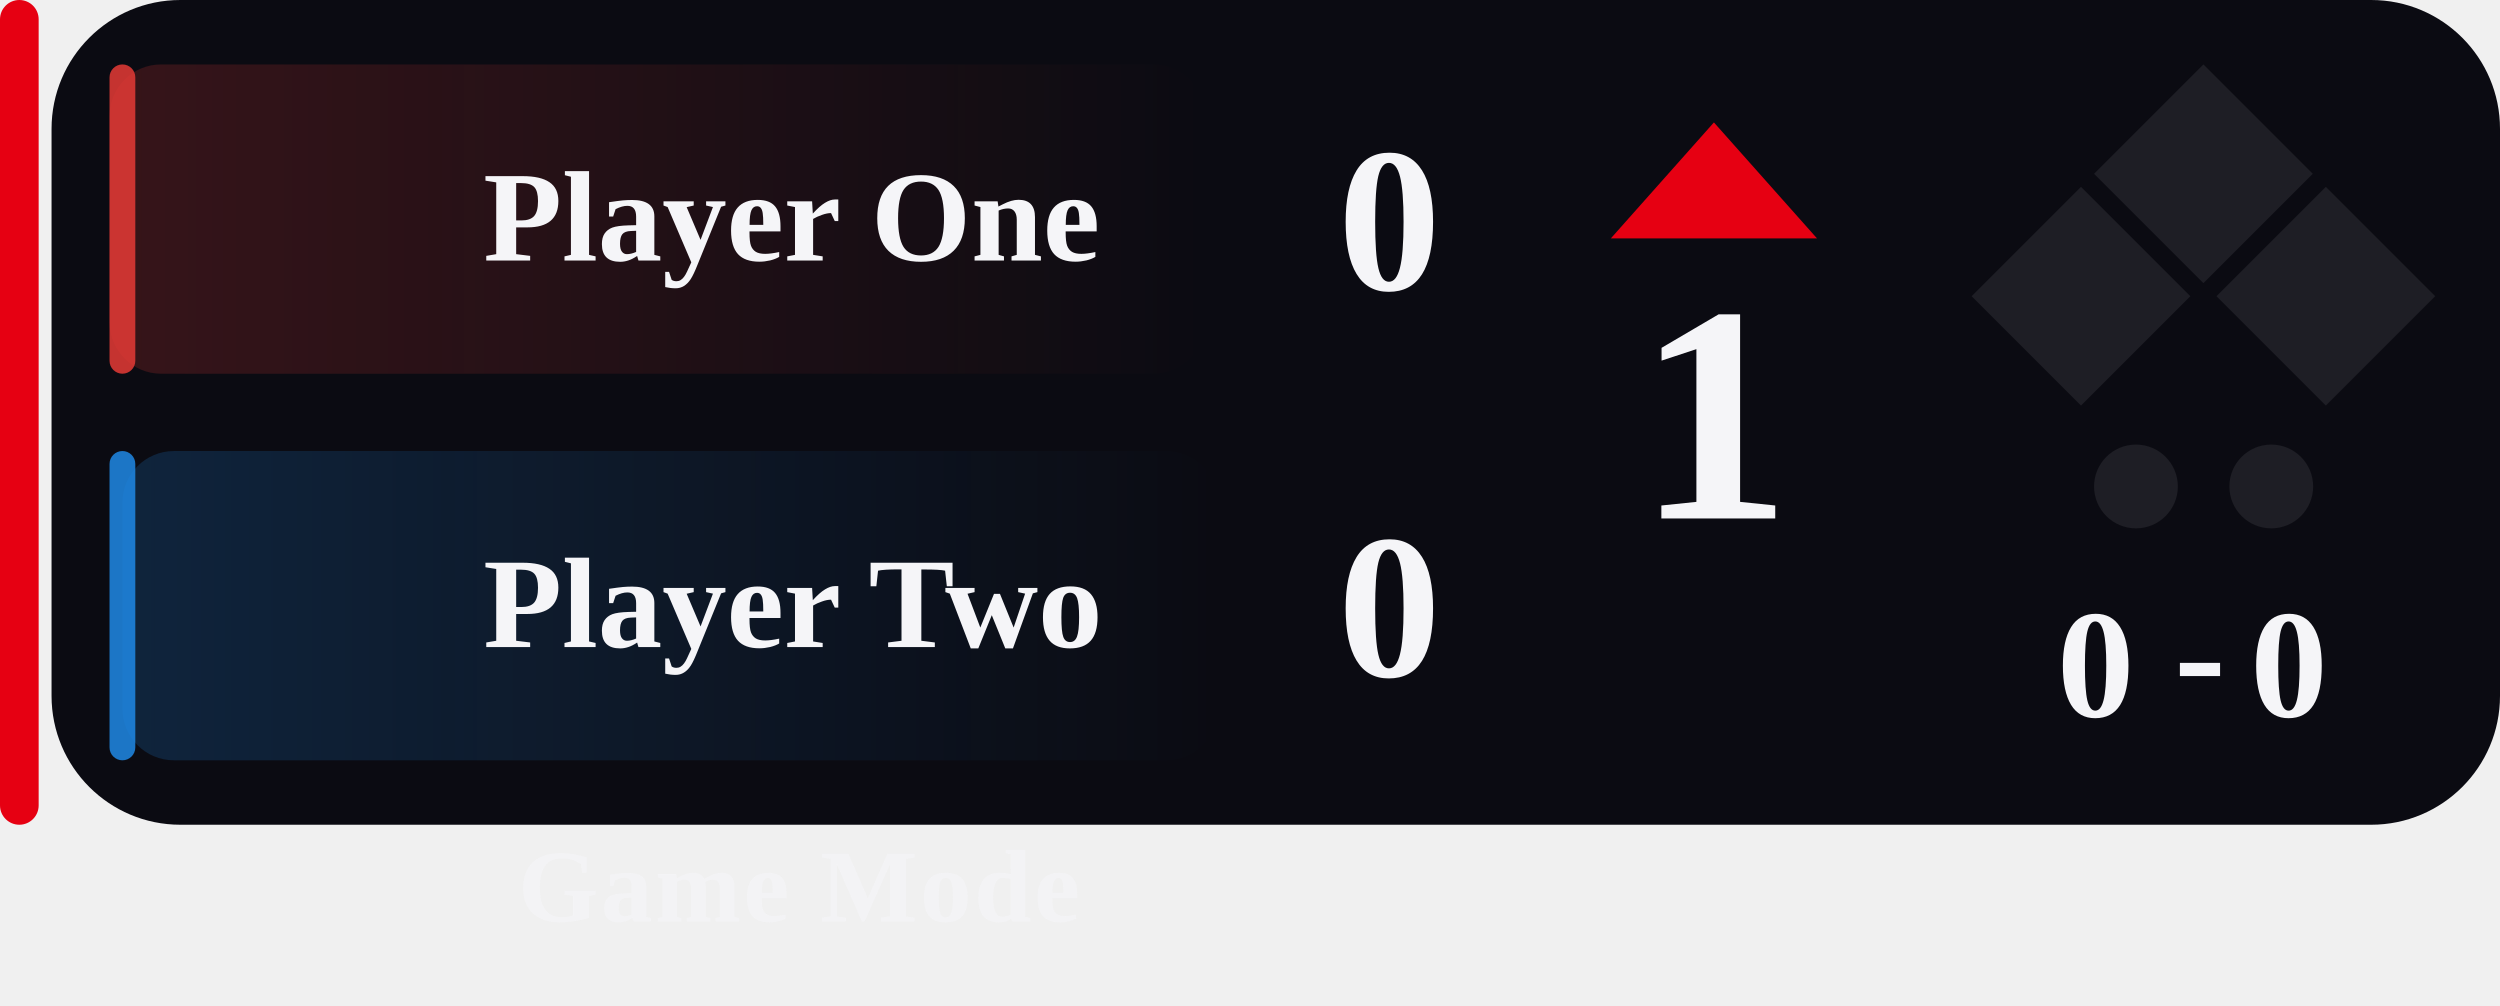
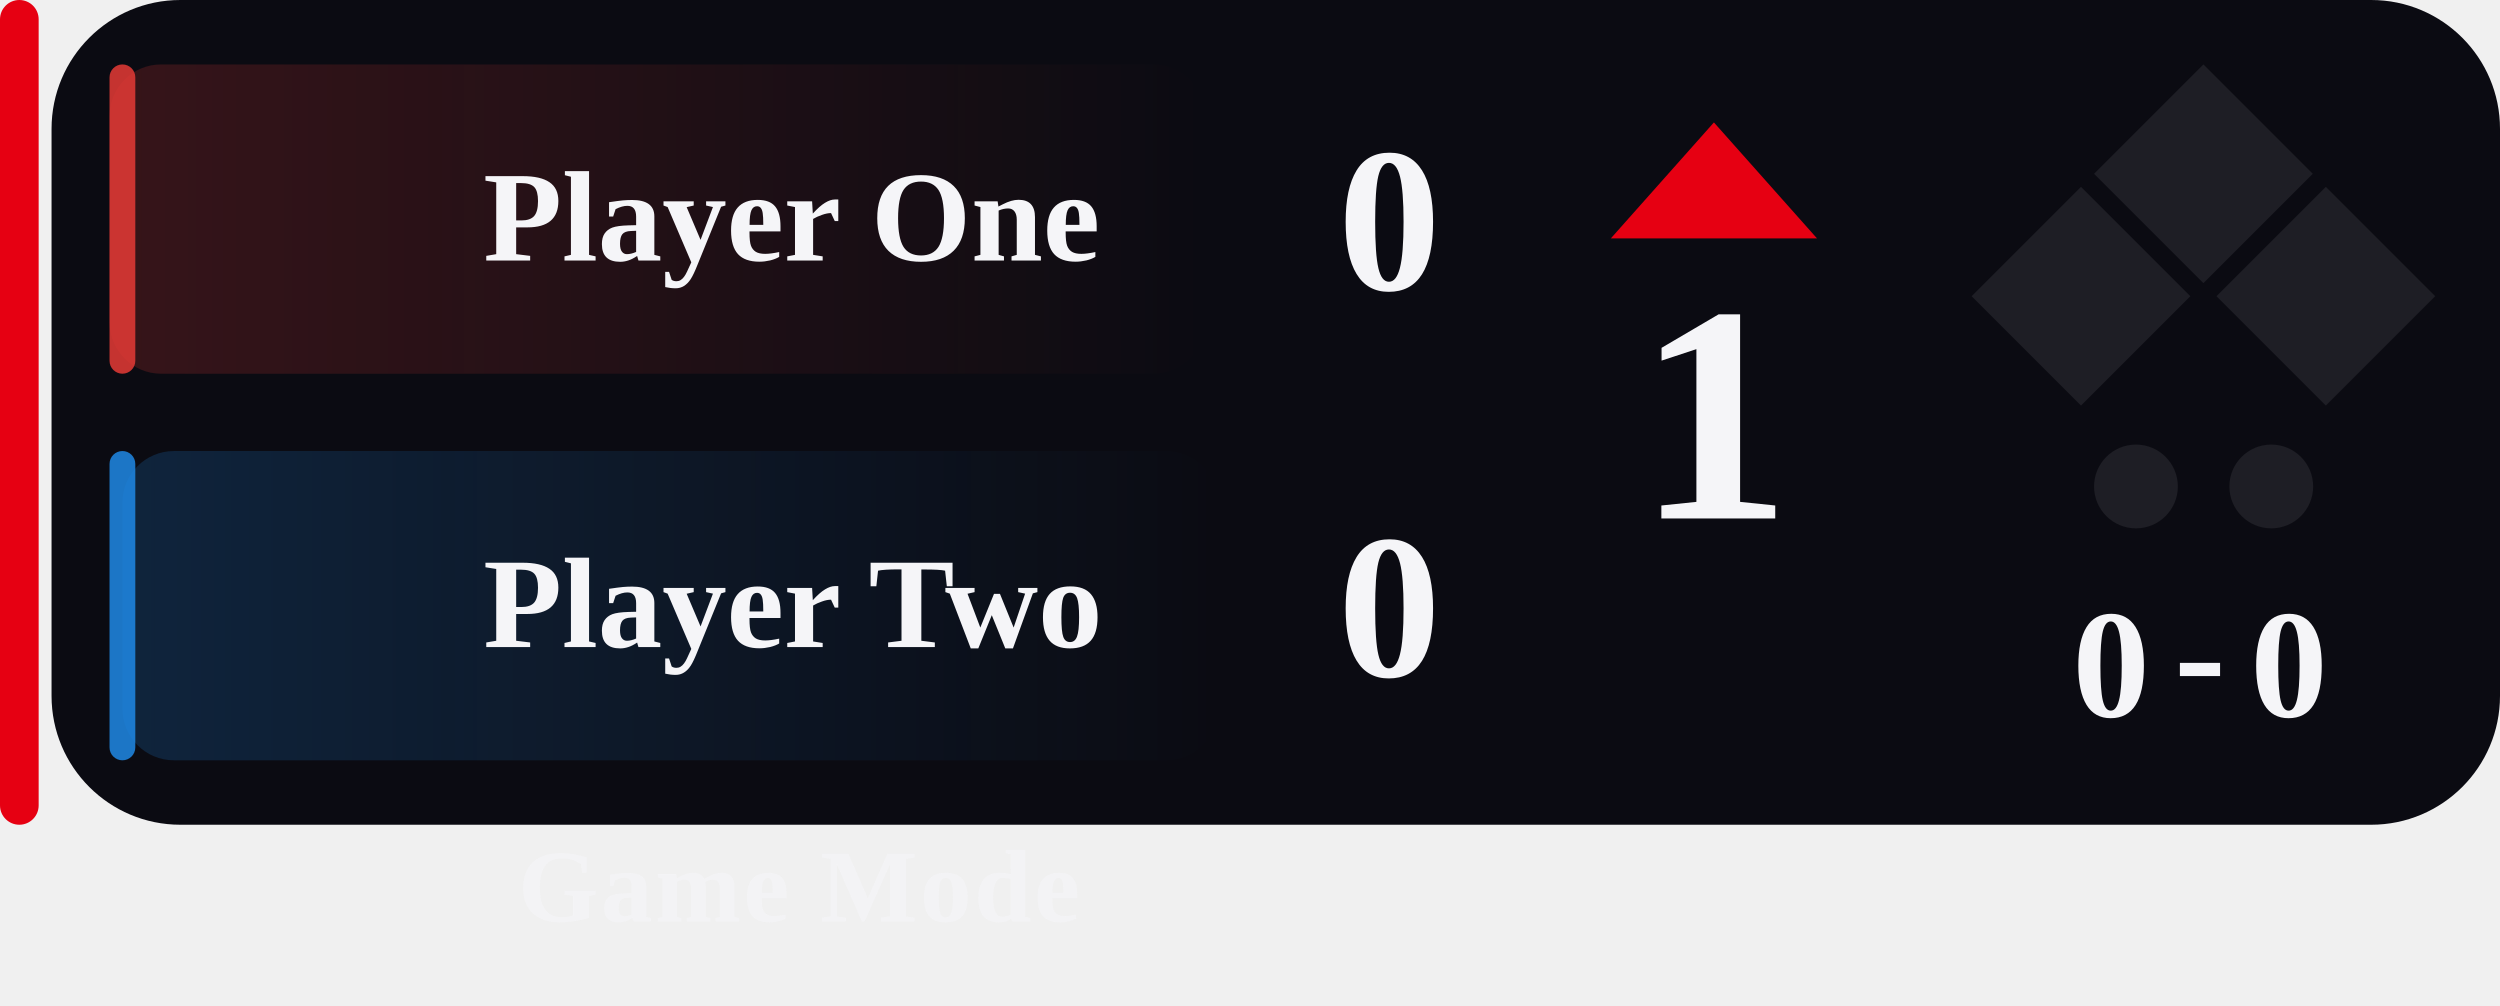
<svg xmlns="http://www.w3.org/2000/svg" viewBox="0 0 388 156" preserveAspectRatio="xMidYMid meet" data-layout="absolute">
  <defs>
    <linearGradient id="sbs-w1" x1="17" y1="10" x2="187" y2="10" gradientUnits="userSpaceOnUse">
      <stop style="stop-color:var(--side1,#e53935)" stop-opacity="0.2" />
      <stop offset="1" style="stop-color:var(--side1,#e53935)" stop-opacity="0" />
    </linearGradient>
    <linearGradient id="sbs-w2" x1="19" y1="118" x2="189" y2="118" gradientUnits="userSpaceOnUse">
      <stop style="stop-color:var(--side2,#1e88e5)" stop-opacity="0.2" />
      <stop offset="1" style="stop-color:var(--side2,#1e88e5)" stop-opacity="0" />
    </linearGradient>
  </defs>
  <rect data-slot="card-bg" x="8" width="380" height="128" rx="20" data-compact-w="232" data-compact-h="128" fill="#0B0B12" />
  <rect data-slot="card-rail" width="6" height="128" rx="3" style="fill:var(--accent,#e60012)" />
  <g data-slot="row-top">
    <path d="M179 10H25C20.582 10 17 13.582 17 18V50C17 54.418 20.582 58 25 58H179C183.418 58 187 54.418 187 50V18C187 13.582 183.418 10 179 10Z" fill="url(#sbs-w1)" />
    <path opacity="0.85" d="M21 12C21 10.895 20.105 10 19 10C17.895 10 17 10.895 17 12V56C17 57.105 17.895 58 19 58C20.105 58 21 57.105 21 56V12Z" style="fill:var(--side1,#e53935)" />
    <image data-slot="s1-logo" x="29" y="15" width="38" height="38" preserveAspectRatio="xMidYMid meet" opacity="0" />
    <text data-slot="s1-name" data-maxw="108" x="75" y="40.43" fill="#F5F5F8" font-family="var(--font-display, 'Rajdhani', 'Arial Narrow', sans-serif)" font-size="20" font-weight="700">Player One</text>
    <text data-slot="s1-score" data-maxw="44" x="223.63" y="44.98" text-anchor="end" fill="#F5F5F8" font-family="var(--font-mono, 'Chivo Mono', ui-monospace, 'SF Mono', monospace)" font-variant-numeric="tabular-nums" font-size="32" font-weight="700">0</text>
  </g>
  <g data-slot="row-bottom">
    <path d="M181 118L27 118C22.582 118 19 114.418 19 110L19 78C19 73.582 22.582 70 27 70L181 70C185.418 70 189 73.582 189 78V110C189 114.418 185.418 118 181 118Z" fill="url(#sbs-w2)" />
    <path opacity="0.85" d="M21 72C21 70.895 20.105 70 19 70C17.895 70 17 70.895 17 72V116C17 117.105 17.895 118 19 118C20.105 118 21 117.105 21 116V72Z" style="fill:var(--side2,#1e88e5)" />
    <image data-slot="s2-logo" x="29" y="75" width="38" height="38" preserveAspectRatio="xMidYMid meet" opacity="0" />
    <text data-slot="s2-name" data-maxw="108" x="75" y="100.43" fill="#F5F5F8" font-family="var(--font-display, 'Rajdhani', 'Arial Narrow', sans-serif)" font-size="20" font-weight="700">Player Two</text>
    <text data-slot="s2-score" data-maxw="44" x="223.63" y="104.98" text-anchor="end" fill="#F5F5F8" font-family="var(--font-mono, 'Chivo Mono', ui-monospace, 'SF Mono', monospace)" font-variant-numeric="tabular-nums" font-size="32" font-weight="700">0</text>
  </g>
  <g data-slot="row-mode" data-cardh="156">
    <text data-slot="meta-game-mode" data-center="card" data-maxw="192" x="124" y="143" text-anchor="middle" fill="#F5F5F8" fill-opacity="0.62" font-family="var(--font-body, 'Inter', system-ui, -apple-system, sans-serif)" font-size="16" font-weight="600" letter-spacing="0.4">Game Mode</text>
  </g>
  <g data-slot="row-inning" data-anim="expand-right" data-cardw="300">
    <text data-slot="inn-num" data-maxw="60" x="266" y="80.47" text-anchor="middle" fill="#F5F5F8" font-family="var(--font-mono, 'Chivo Mono', ui-monospace, 'SF Mono', monospace)" font-variant-numeric="tabular-nums" font-size="48" font-weight="700">1</text>
    <g data-slot="inn-arrow-up">
      <path d="M250 37H282L266 19L250 37Z" style="fill:var(--accent,#e60012)" />
    </g>
    <g data-slot="inn-arrow-down" opacity="0">
      <path d="M250 91H282L266 109L250 91Z" style="fill:var(--accent,#e60012)" />
    </g>
    <g data-slot="final-badge" opacity="0">
-       <path d="M287.31 51H243.69C240.547 51 238 53.686 238 57V71C238 74.314 240.547 77 243.69 77H287.31C290.453 77 293 74.314 293 71V57C293 53.686 290.453 51 287.31 51Z" style="fill:var(--accent,#e60012)" />
+       <path d="M287.31 51H243.69C240.547 51 238 53.686 238 57V71C238 74.314 240.547 77 243.69 77H287.31C290.453 77 293 74.314 293 71V57C293 53.686 290.453 51 287.31 51Z" style="fill:var(--final-badge-color, var(--accent,#e60012))" />
      <text x="265.5" y="69.59" text-anchor="middle" fill="#FFFFFF" font-family="var(--font-display, 'Rajdhani', 'Arial Narrow', sans-serif)" font-size="14" font-weight="700" letter-spacing="0.5">FINAL</text>
    </g>
  </g>
  <g data-slot="row-live" data-anim="expand-right" data-cardw="380">
-     <text data-slot="balls" x="319.238" y="111.23" fill="#F5F5F8" font-family="var(--font-mono, 'Chivo Mono', ui-monospace, 'SF Mono', monospace)" font-variant-numeric="tabular-nums" font-size="24" font-weight="700">0</text>
+     <text data-slot="balls" x="333.638" y="111.23" text-anchor="end" fill="#F5F5F8" font-family="var(--font-mono, 'Chivo Mono', ui-monospace, 'SF Mono', monospace)" font-variant-numeric="tabular-nums" font-size="24" font-weight="700">0</text>
    <text x="341.44" y="109.55" text-anchor="middle" fill="#F5F5F8" font-family="var(--font-mono, 'Chivo Mono', ui-monospace, 'SF Mono', monospace)" font-variant-numeric="tabular-nums" font-size="24" font-weight="700">-</text>
    <text data-slot="strikes" x="349.238" y="111.23" fill="#F5F5F8" font-family="var(--font-mono, 'Chivo Mono', ui-monospace, 'SF Mono', monospace)" font-variant-numeric="tabular-nums" font-size="24" font-weight="700">0</text>
    <path data-slot="out-0" d="M331.5 82C335.09 82 338 79.09 338 75.5C338 71.91 335.09 69 331.5 69C327.91 69 325 71.91 325 75.5C325 79.09 327.91 82 331.5 82Z" style="fill:rgba(255,255,255,0.08)" />
    <path data-slot="out-1" d="M352.5 82C356.09 82 359 79.09 359 75.5C359 71.91 356.09 69 352.5 69C348.91 69 346 71.91 346 75.5C346 79.09 348.91 82 352.5 82Z" style="fill:rgba(255,255,255,0.08)" />
    <rect data-slot="base-3" x="306" y="45.971" width="24" height="24" transform="rotate(-45 306 45.9706)" style="fill:rgba(255,255,255,0.08)" />
    <rect data-slot="base-2" x="325" y="26.971" width="24" height="24" transform="rotate(-45 325 26.9706)" style="fill:rgba(255,255,255,0.08)" />
    <rect data-slot="base-1" x="344" y="45.971" width="24" height="24" transform="rotate(-45 344 45.9706)" style="fill:rgba(255,255,255,0.08)" />
  </g>
</svg>
